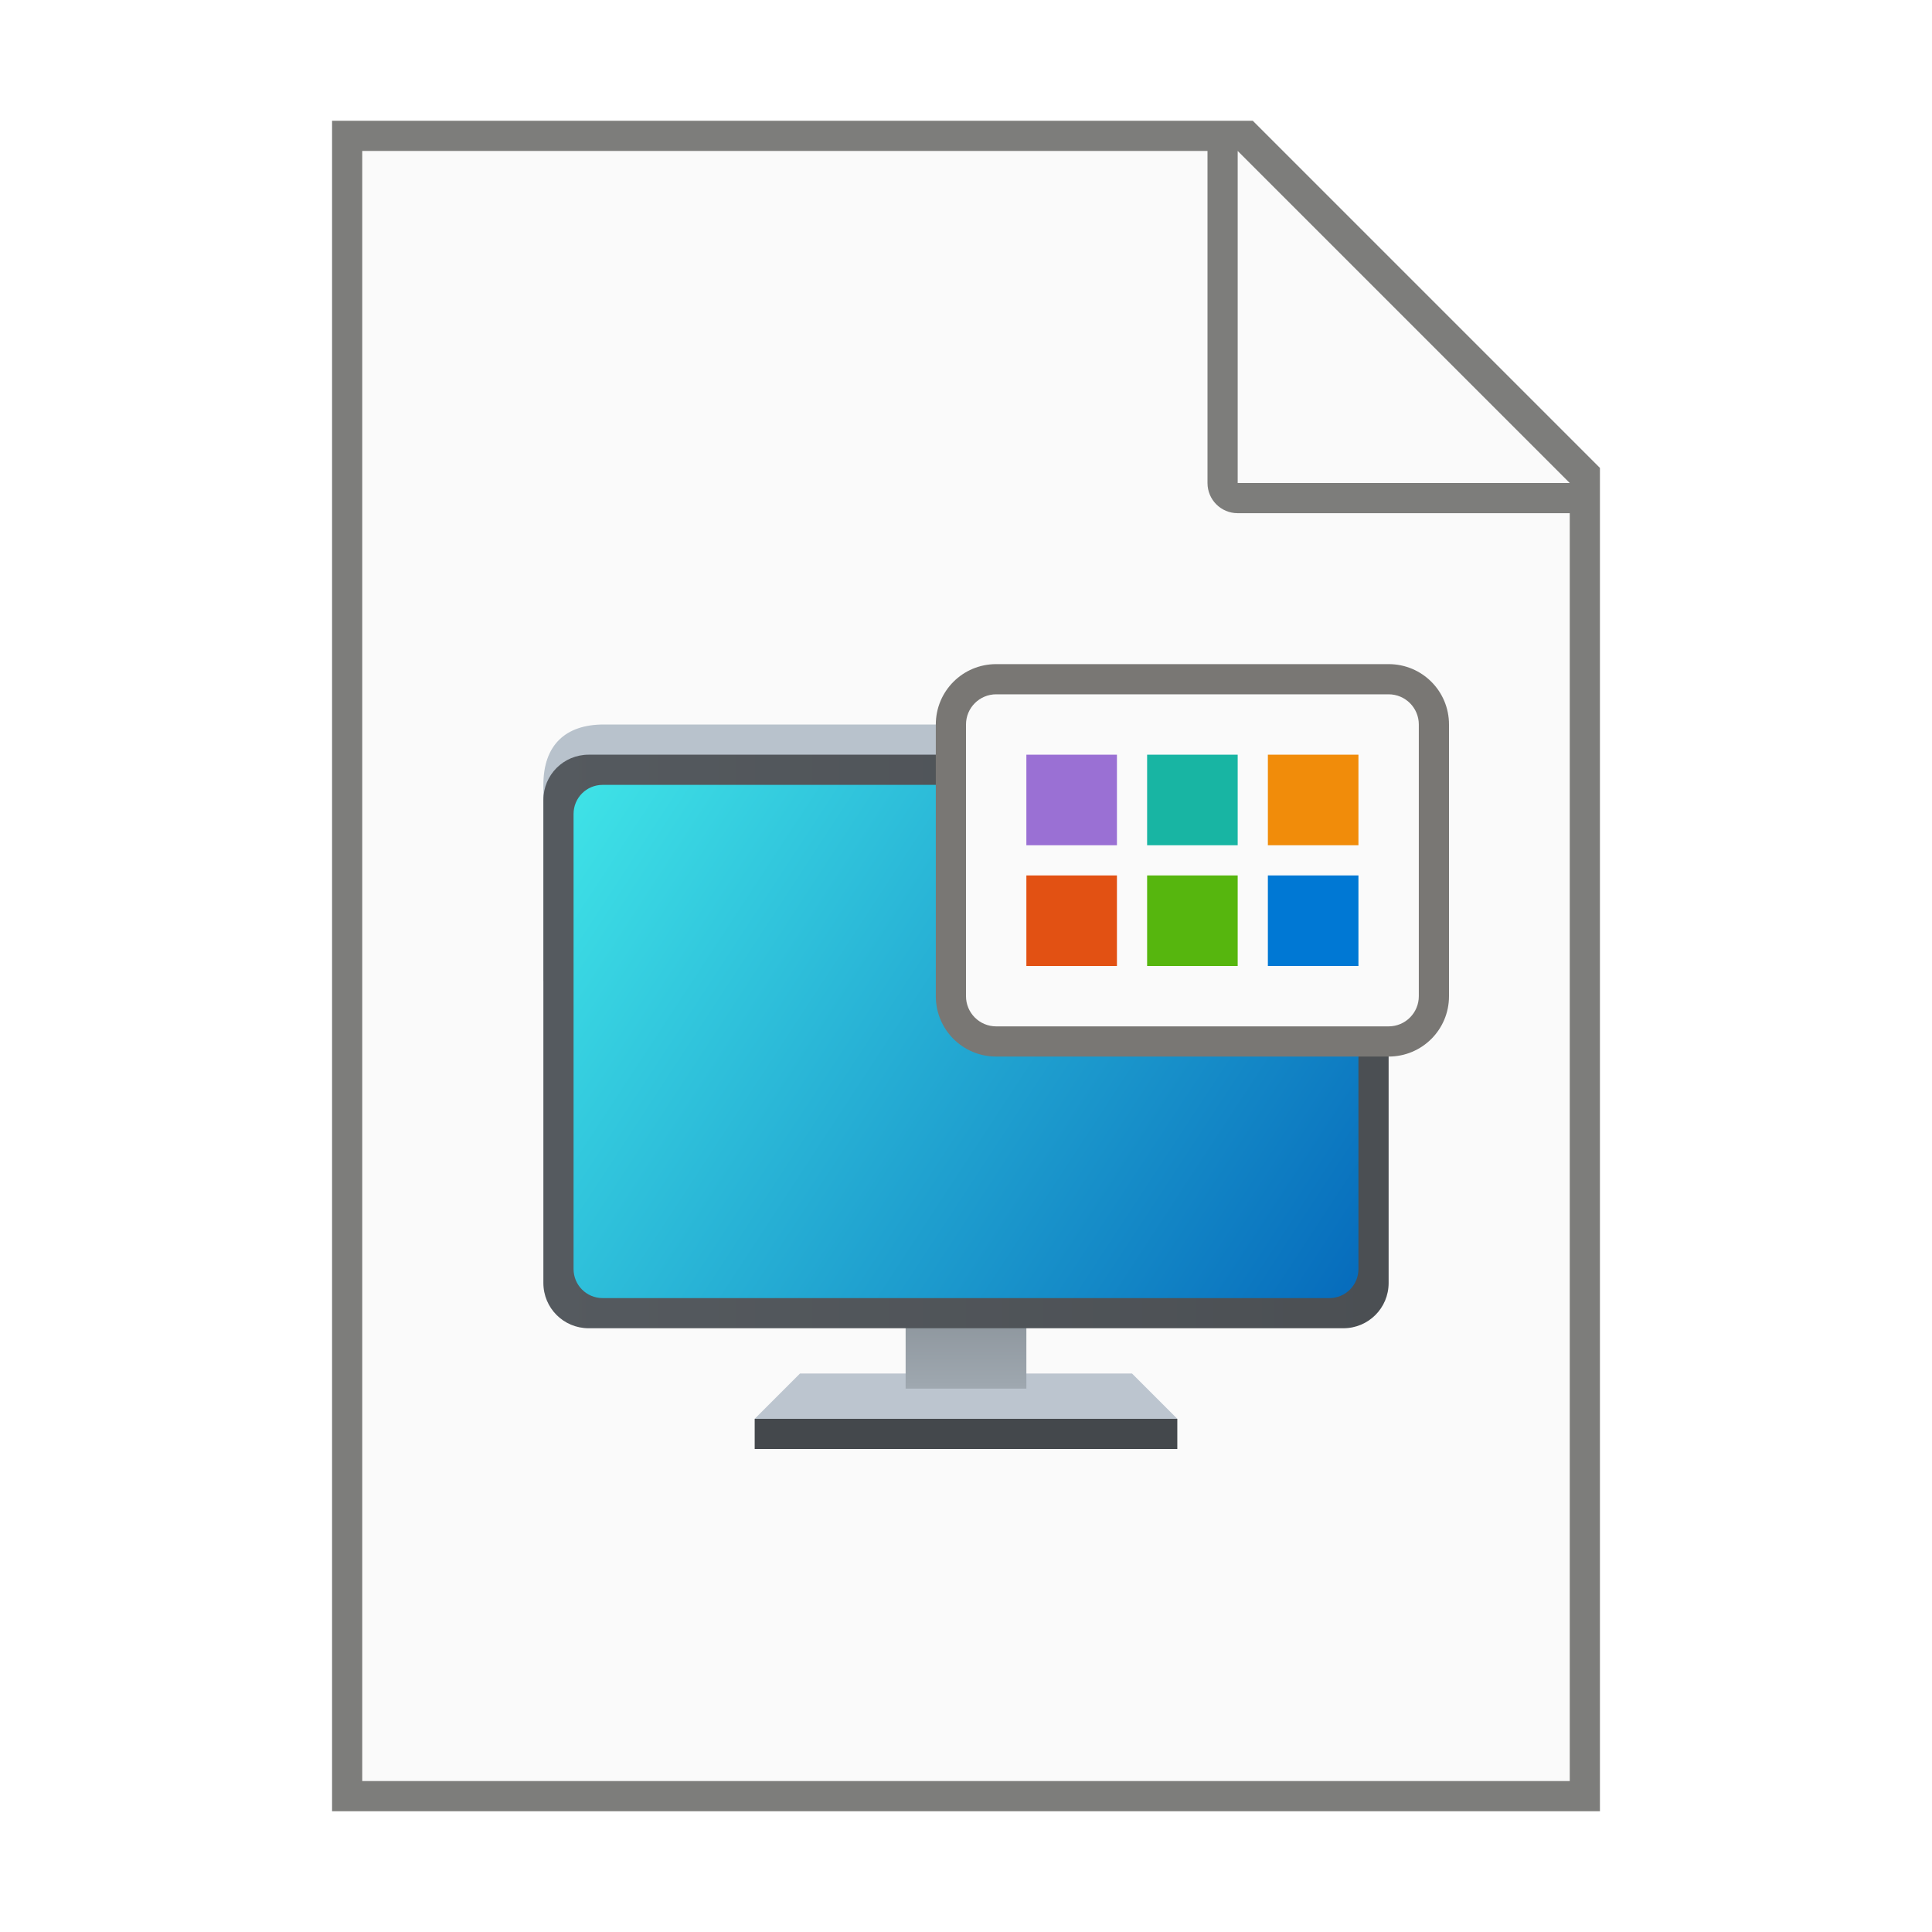
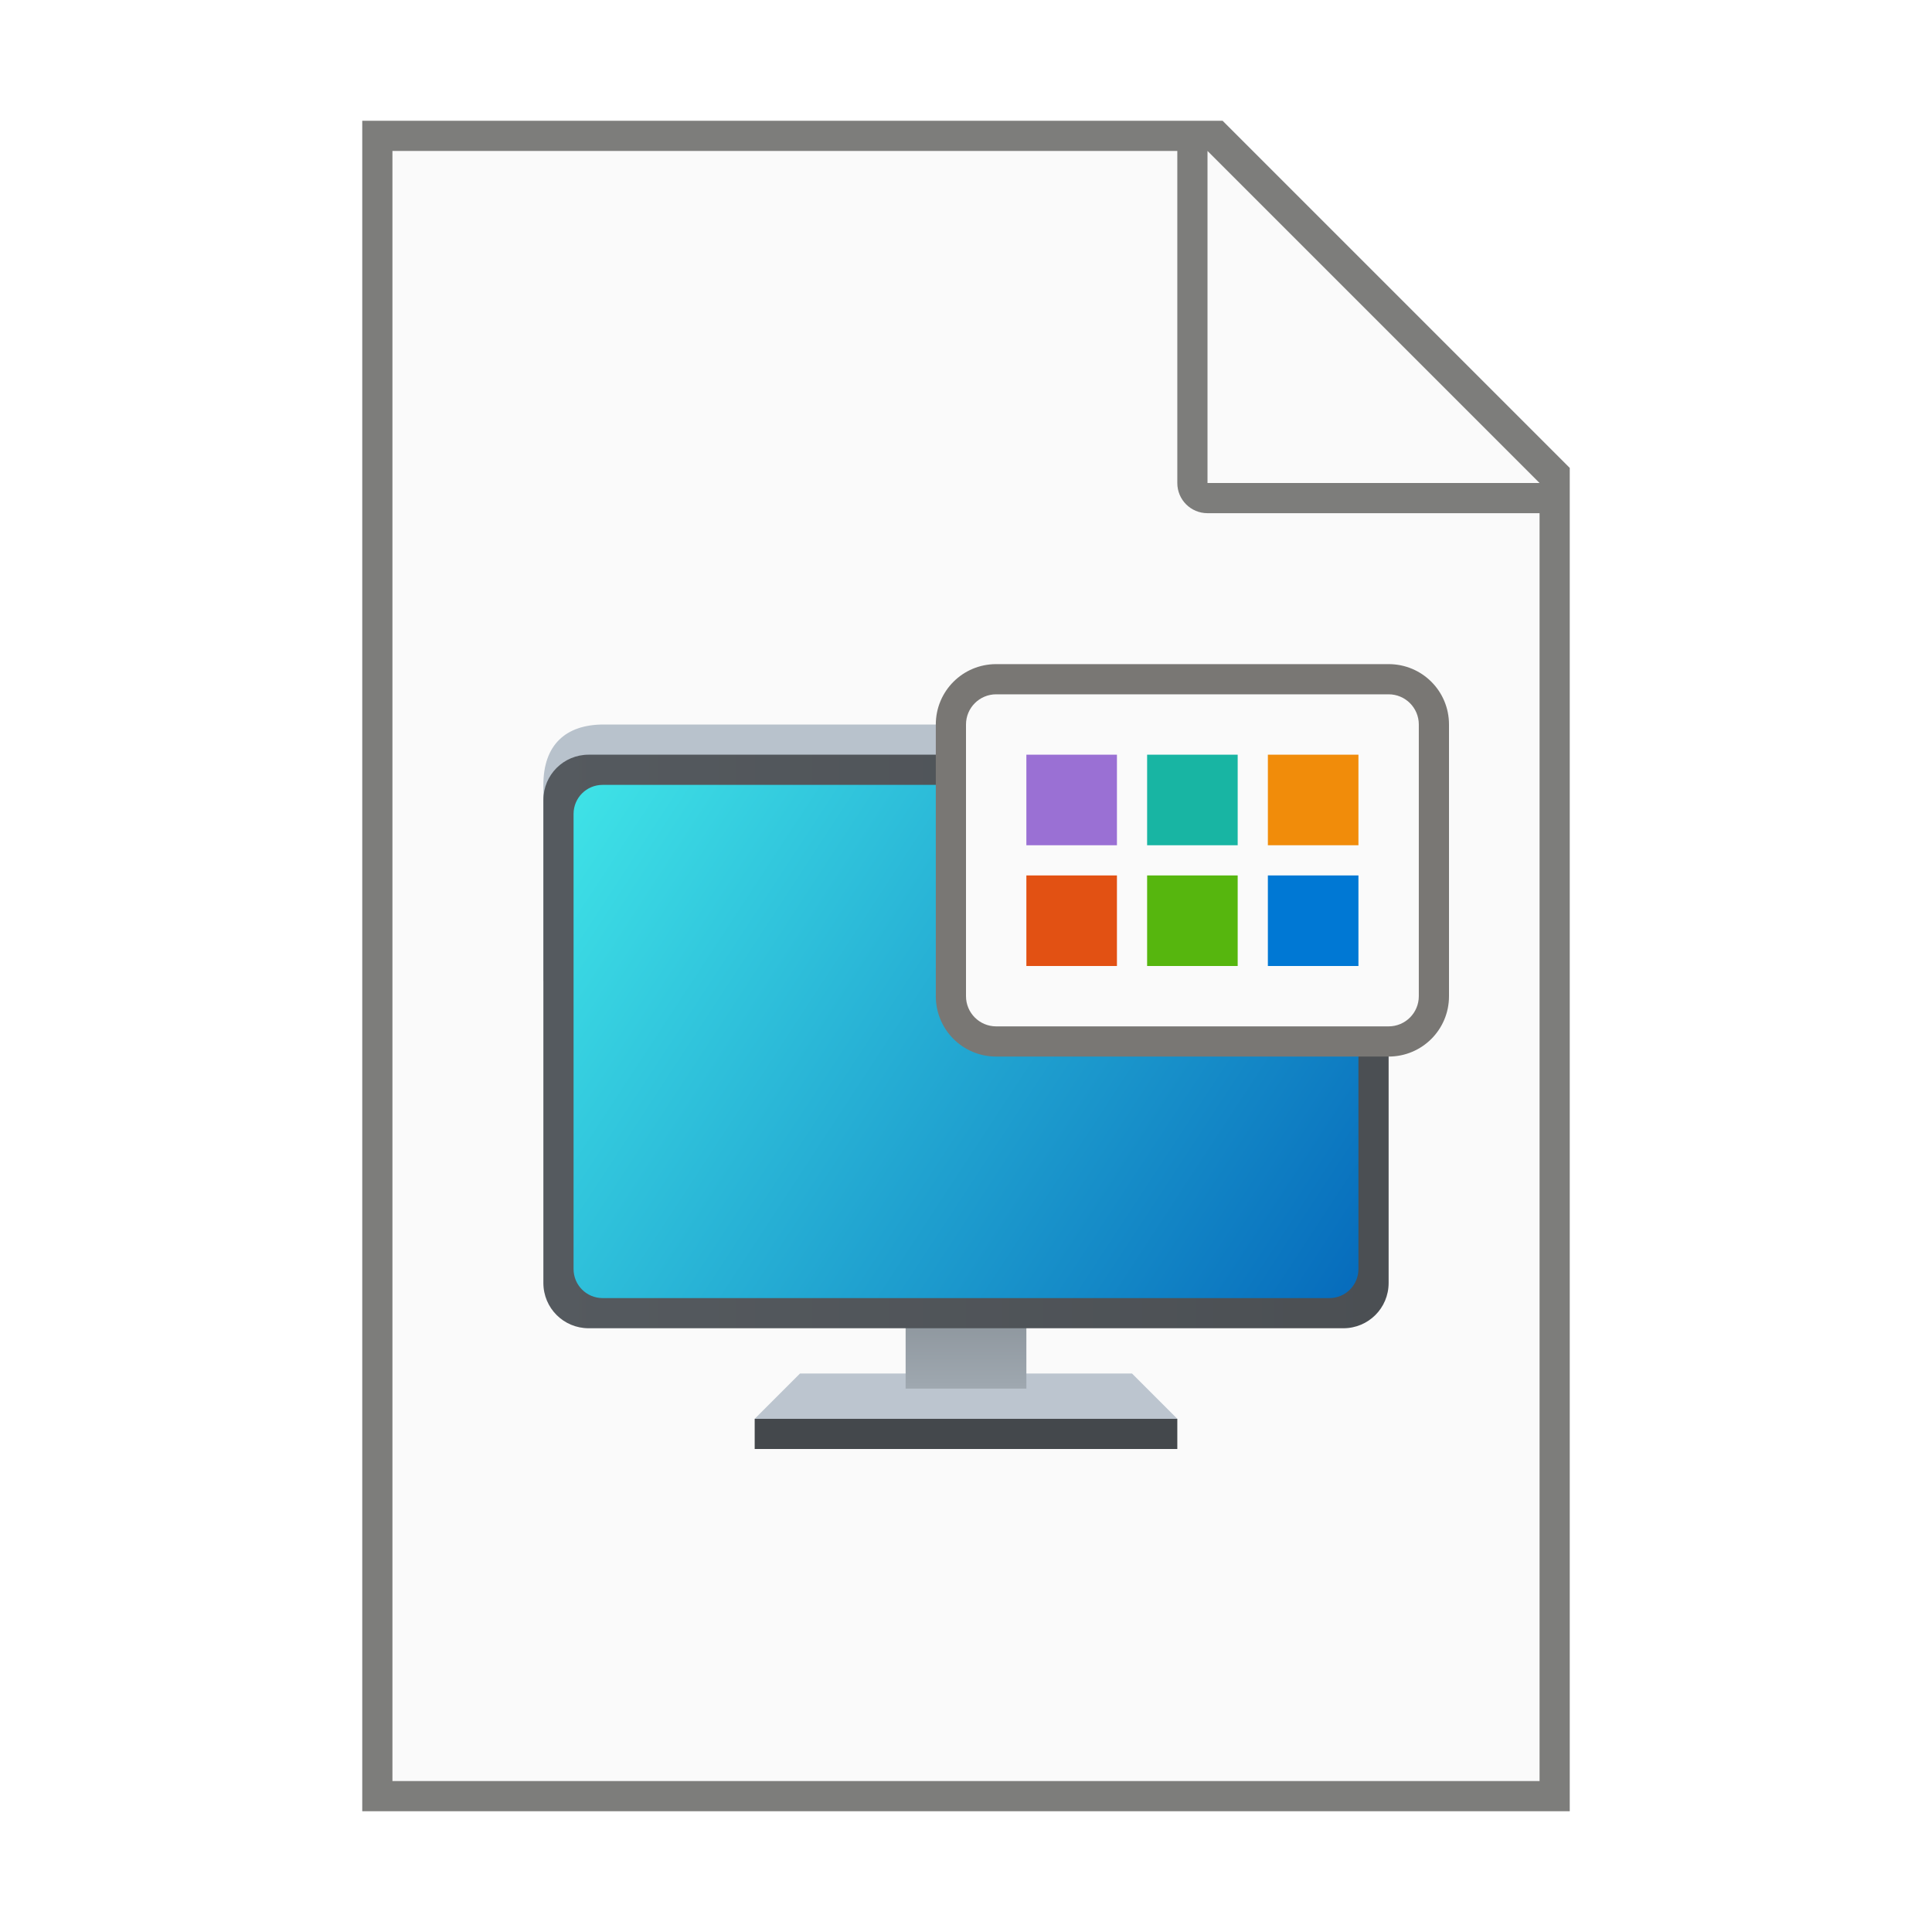
<svg xmlns="http://www.w3.org/2000/svg" xmlns:xlink="http://www.w3.org/1999/xlink" width="64" height="64" viewBox="0 0 64 64" version="1.1" id="svg5">
  <defs id="defs2">
    <linearGradient xlink:href="#linearGradient2986" id="linearGradient2988" x1="0.093" y1="10.202" x2="0.093" y2="13.471" gradientUnits="userSpaceOnUse" gradientTransform="matrix(1.182594,0,0,1.223777,33.89024,29.51459)" />
    <linearGradient id="linearGradient2986">
      <stop style="stop-color:#818990;stop-opacity:1;" offset="0" id="stop2982" />
      <stop style="stop-color:#9fa8b0;stop-opacity:1" offset="1" id="stop2984" />
    </linearGradient>
    <linearGradient xlink:href="#linearGradient1116" id="linearGradient1118" x1="1.058" y1="7.276" x2="15.875" y2="7.276" gradientUnits="userSpaceOnUse" gradientTransform="matrix(1.889764,0,0,1.841308,16,21.10256)" />
    <linearGradient id="linearGradient1116">
      <stop style="stop-color:#555a5f;stop-opacity:1;" offset="0" id="stop1112" />
      <stop style="stop-color:#4b4f53;stop-opacity:1" offset="1" id="stop1114" />
    </linearGradient>
    <linearGradient xlink:href="#linearGradient2301" id="linearGradient2303" x1="1.323" y1="2.646" x2="15.606" y2="11.985" gradientUnits="userSpaceOnUse" gradientTransform="matrix(1.819773,0,0,1.819773,16.59259,21.18518)" />
    <linearGradient id="linearGradient2301">
      <stop style="stop-color:#3fe3e7;stop-opacity:1;" offset="0" id="stop2297" />
      <stop style="stop-color:#066bbc;stop-opacity:1" offset="1" id="stop2299" />
    </linearGradient>
  </defs>
-   <path id="rect846" style="fill:#7d7d7b;stroke-width:2;stroke-linecap:round;stroke-linejoin:round" d="M 11,4 H 41.5 L 53,15.5 V 60 H 11 Z" />
-   <path id="rect1454" style="fill:#fafafa;stroke-width:2;stroke-linecap:round;stroke-linejoin:round" d="M 12,5 V 59 H 52 V 17 H 41 c -0.554,0 -1,-0.446 -1,-1 V 5 Z m 29,0 v 11 h 11 z" />
+   <path id="rect846" style="fill:#7d7d7b;stroke-width:2;stroke-linecap:round;stroke-linejoin:round" d="M 12,4 H 40.5 L 52,15.5 V 60 H 12 Z" />
+   <path id="rect1454" style="fill:#fafafa;stroke-width:2;stroke-linecap:round;stroke-linejoin:round" d="M 13,5 V 59 H 51 V 17 H 40 c -0.554,0 -1,-0.446 -1,-1 V 5 Z m 27,0 v 11 h 11 z" />
  <path id="rect958" style="fill:#bcc5cf;stroke-width:2.5;stroke-linecap:round;stroke-linejoin:round" d="m 26.5,45.5 h 11 l 1.5,1.5 H 25 Z" />
  <rect style="fill:url(#linearGradient2988);fill-opacity:1;stroke-width:1.591;stroke-linecap:round;stroke-linejoin:round" id="rect2848" width="4" height="4" x="30" y="42" />
  <path id="rect1418" style="fill:#b8c2cc;stroke-width:2.5;stroke-linecap:round;stroke-linejoin:round" d="m 20,24 h 24 c 1.192,0 2,0.793 2,2 v 6.5 H 18 V 26 c 0,-1.311 0.724,-2 2,-2 z" />
  <path id="rect846-3" style="fill:url(#linearGradient1118);stroke-width:2.468;stroke-linecap:round;stroke-linejoin:round" d="m 19.5,25 h 25 c 0.831,0 1.5,0.669 1.5,1.5 v 16 c 0,0.831 -0.669,1.5 -1.5,1.5 H 19.5 C 18.669,44 18,43.331 18,42.5 V 26.5 c 0,-0.831 0.669,-1.5 1.5,-1.5 z" />
  <rect style="fill:#44484c;fill-opacity:1;stroke-width:2.5;stroke-linecap:round;stroke-linejoin:round" id="rect1839" width="14" height="1" x="25" y="47" />
  <path id="rect2053" style="fill:url(#linearGradient2303);stroke-width:2.407;stroke-linecap:round;stroke-linejoin:round" d="m 19.963,26 h 24.074 c 0.533,0 0.963,0.429 0.963,0.963 v 15.075 c 0,0.533 -0.429,0.963 -0.963,0.963 H 19.963 C 19.429,43 19,42.571 19,42.038 V 26.963 c 0,-0.533 0.429,-0.963 0.963,-0.963 z" />
  <path id="rect45946" style="fill:#797774;stroke-width:1.032;stroke-linecap:round;stroke-linejoin:round" d="m 33,22 h 13 c 1.108,0 2,0.892 2,2 v 9 c 0,1.108 -0.892,2 -2,2 H 33 c -1.108,0 -2,-0.892 -2,-2 V 24 c 0,-1.108 0.892,-2 2,-2 z" />
  <rect style="fill:#fafafa;fill-opacity:1;stroke-width:2.361;stroke-linecap:round;stroke-linejoin:round" id="rect53915" width="15" height="11" x="32" y="23" ry="1" />
  <rect style="fill:#0078d4;fill-opacity:1;stroke-width:0.616;stroke-linecap:round;stroke-linejoin:round" id="rect54151" width="3" height="3" x="42" y="29" />
  <rect style="fill:#f18c0a;fill-opacity:1;stroke-width:0.616;stroke-linecap:round;stroke-linejoin:round" id="rect54153" width="3" height="3" x="42" y="25" />
  <rect style="fill:#18b5a3;fill-opacity:1;stroke-width:0.616;stroke-linecap:round;stroke-linejoin:round" id="rect61747" width="3" height="3" x="38" y="25" />
  <rect style="fill:#56b60e;fill-opacity:1;stroke-width:0.616;stroke-linecap:round;stroke-linejoin:round" id="rect61851" width="3" height="3" x="38" y="29" />
  <rect style="fill:#9a70d4;fill-opacity:1;stroke-width:0.616;stroke-linecap:round;stroke-linejoin:round" id="rect61853" width="3" height="3" x="34" y="25" />
  <rect style="fill:#e25113;fill-opacity:1;stroke-width:0.616;stroke-linecap:round;stroke-linejoin:round" id="rect61855" width="3" height="3" x="34" y="29" />
</svg>
